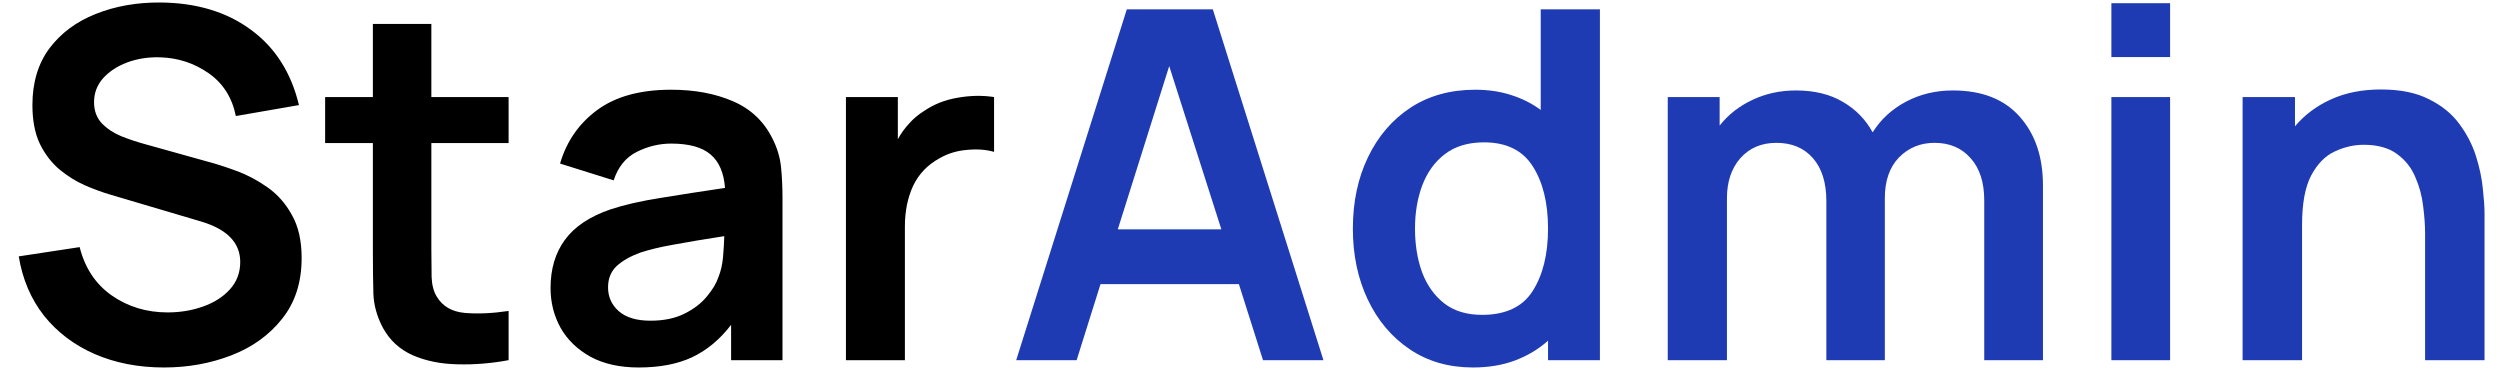
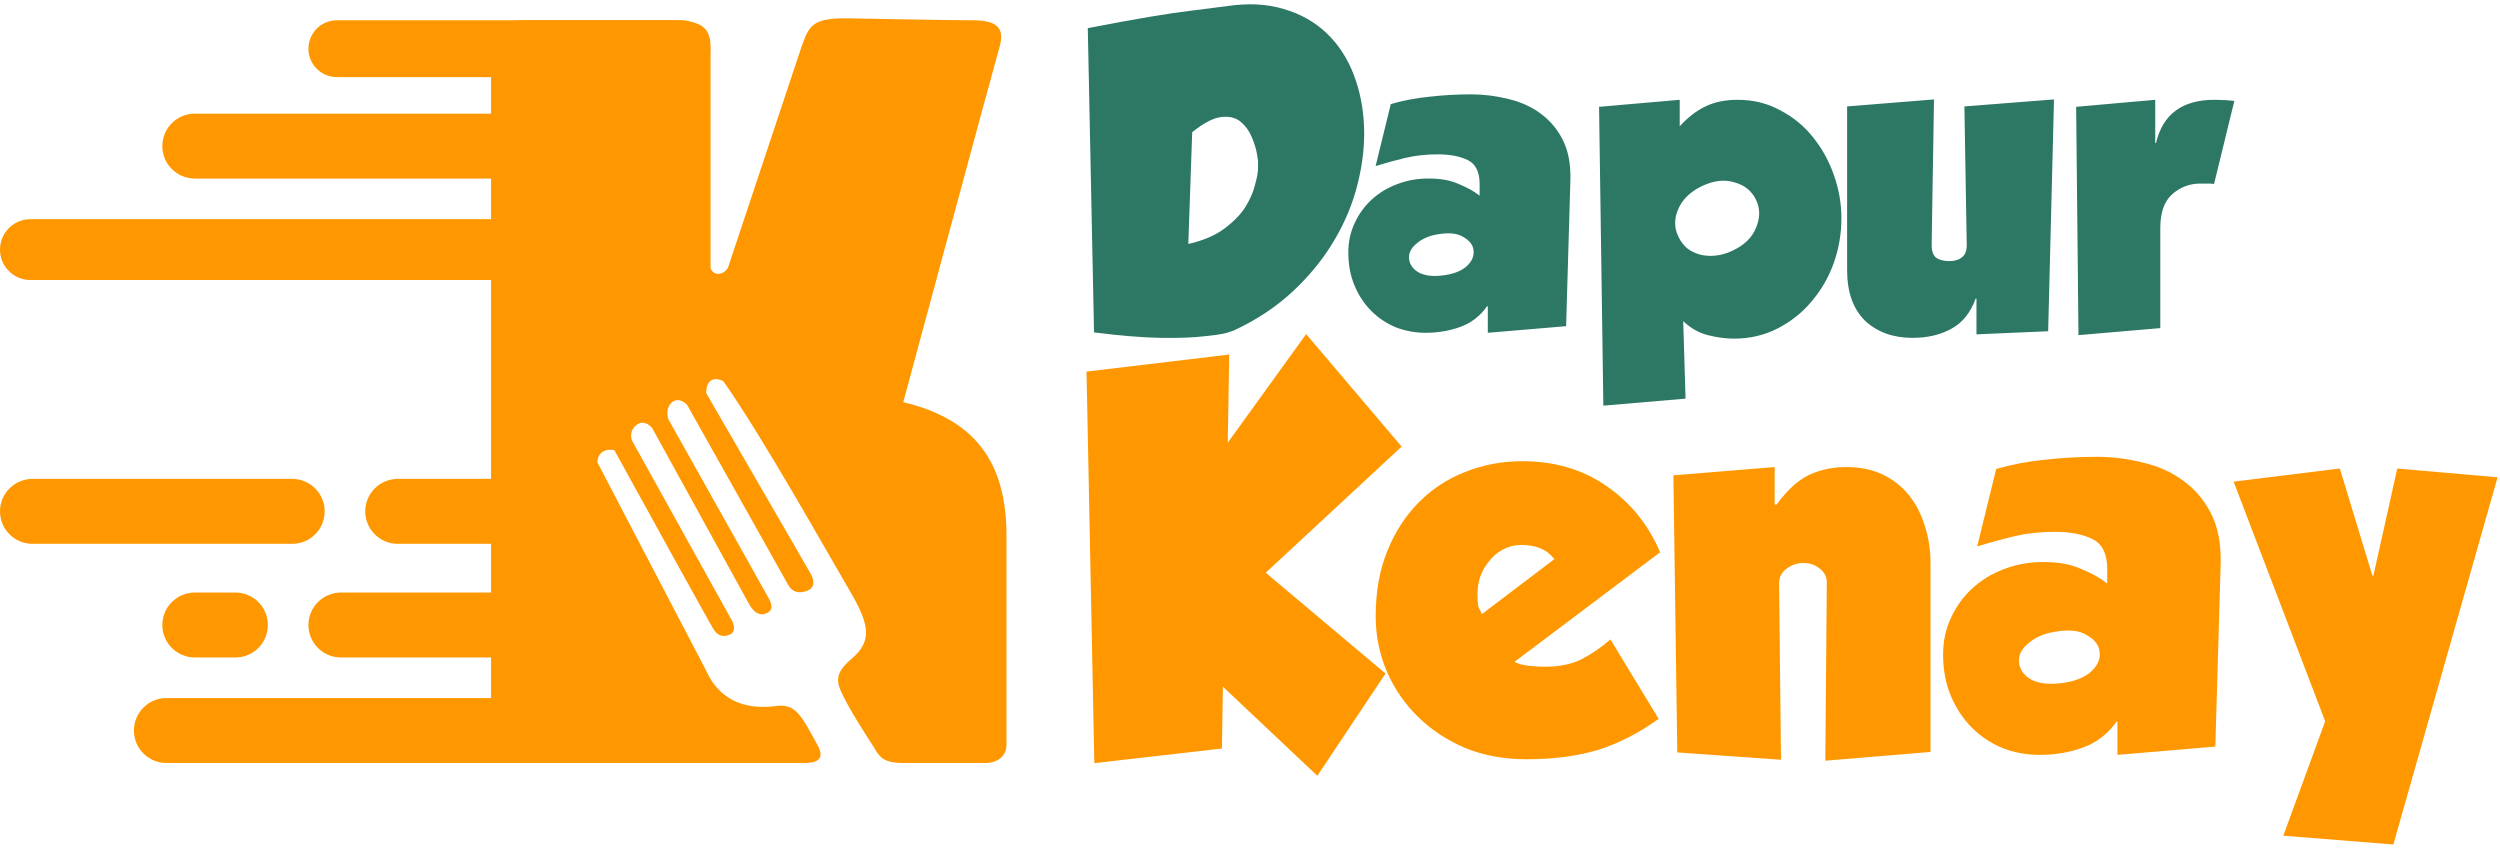
- <svg xmlns="http://www.w3.org/2000/svg" width="118" height="18" viewBox="0 0 118 18" fill="none">
-   <path d="M7.739 17.345C8.874 17.345 9.936 17.153 10.925 16.77C11.914 16.387 12.711 15.812 13.317 15.045C13.93 14.278 14.237 13.324 14.237 12.181C14.237 11.361 14.084 10.683 13.777 10.146C13.478 9.602 13.091 9.165 12.616 8.835C12.148 8.505 11.661 8.248 11.155 8.065C10.657 7.88 10.204 7.735 9.798 7.628L6.831 6.8C6.463 6.7 6.095 6.577 5.727 6.431C5.359 6.278 5.052 6.075 4.807 5.822C4.562 5.561 4.439 5.228 4.439 4.822C4.439 4.392 4.581 4.016 4.864 3.695C5.156 3.373 5.535 3.123 6.003 2.947C6.478 2.771 6.992 2.69 7.544 2.705C8.395 2.728 9.162 2.978 9.844 3.453C10.526 3.928 10.956 4.603 11.132 5.477L14.111 4.96C13.742 3.426 12.987 2.242 11.845 1.406C10.703 0.563 9.28 0.133 7.579 0.118C6.459 0.11 5.439 0.29 4.519 0.658C3.607 1.019 2.879 1.559 2.334 2.28C1.798 3.001 1.53 3.894 1.53 4.96C1.53 5.688 1.648 6.301 1.886 6.8C2.131 7.29 2.442 7.693 2.817 8.007C3.201 8.321 3.603 8.57 4.025 8.755C4.454 8.938 4.853 9.084 5.221 9.191L9.499 10.457C10.726 10.825 11.339 11.461 11.339 12.366C11.339 12.871 11.174 13.305 10.845 13.665C10.523 14.018 10.101 14.286 9.579 14.47C9.058 14.654 8.502 14.746 7.912 14.746C6.915 14.746 6.034 14.478 5.267 13.941C4.508 13.404 4.006 12.645 3.76 11.664L0.885 12.101C1.062 13.182 1.46 14.117 2.082 14.907C2.71 15.689 3.507 16.291 4.473 16.712C5.447 17.134 6.536 17.345 7.739 17.345ZM24.006 17V14.677C23.231 14.792 22.541 14.823 21.936 14.769C21.33 14.715 20.889 14.459 20.613 13.998C20.468 13.761 20.387 13.454 20.372 13.079C20.364 12.695 20.36 12.258 20.36 11.768V6.753H24.006V4.58H20.36V1.13H17.6V4.58H15.346V6.753H17.6V11.928C17.6 12.642 17.608 13.278 17.623 13.838C17.639 14.389 17.788 14.934 18.072 15.47C18.394 16.061 18.865 16.494 19.486 16.77C20.107 17.038 20.809 17.18 21.591 17.195C22.38 17.218 23.185 17.153 24.006 17ZM30.149 17.345C31.138 17.345 31.978 17.184 32.668 16.862C33.366 16.532 33.979 16.023 34.508 15.332V17H36.934V9.376C36.934 8.839 36.911 8.344 36.865 7.892C36.819 7.432 36.685 6.984 36.463 6.546C36.057 5.726 35.432 5.136 34.588 4.776C33.753 4.415 32.783 4.235 31.679 4.235C30.222 4.235 29.061 4.553 28.194 5.189C27.328 5.826 26.742 6.669 26.435 7.72L28.965 8.513C29.172 7.877 29.536 7.428 30.057 7.168C30.579 6.907 31.119 6.777 31.679 6.777C32.522 6.777 33.143 6.949 33.542 7.294C33.941 7.631 34.167 8.156 34.22 8.87C33.132 9.03 32.12 9.188 31.184 9.341C30.257 9.487 29.467 9.667 28.815 9.882C27.834 10.219 27.117 10.698 26.665 11.319C26.213 11.932 25.986 12.691 25.986 13.596C25.986 14.278 26.144 14.903 26.458 15.47C26.78 16.038 27.251 16.494 27.872 16.839C28.493 17.176 29.252 17.345 30.149 17.345ZM30.701 15.137C30.05 15.137 29.551 14.988 29.206 14.688C28.869 14.389 28.7 14.014 28.7 13.562C28.7 13.155 28.831 12.825 29.091 12.572C29.36 12.319 29.732 12.105 30.207 11.928C30.644 11.783 31.169 11.656 31.782 11.549C32.396 11.434 33.197 11.3 34.186 11.146C34.178 11.438 34.159 11.764 34.128 12.124C34.098 12.477 34.025 12.795 33.91 13.079C33.818 13.362 33.638 13.665 33.369 13.987C33.109 14.309 32.756 14.581 32.311 14.803C31.867 15.026 31.33 15.137 30.701 15.137ZM39.928 17H42.711V10.687C42.711 9.966 42.842 9.326 43.102 8.766C43.371 8.206 43.788 7.773 44.356 7.466C44.739 7.244 45.169 7.114 45.644 7.075C46.119 7.029 46.545 7.06 46.92 7.168V4.58C46.361 4.496 45.786 4.507 45.195 4.614C44.605 4.714 44.08 4.921 43.62 5.236C43.359 5.396 43.125 5.592 42.918 5.822C42.711 6.044 42.531 6.293 42.378 6.569V4.58H39.928V17Z" fill="black" />
-   <path d="M47.965 17H50.817L51.944 13.412H58.476L59.614 17H62.466L57.245 0.44H53.186L47.965 17ZM52.76 10.825L55.187 3.119L57.648 10.825H52.76ZM69.525 17.345C70.261 17.345 70.924 17.234 71.514 17.012C72.105 16.789 72.622 16.479 73.067 16.08V17H75.516V0.44H72.722V5.189C72.308 4.883 71.844 4.649 71.331 4.488C70.817 4.319 70.249 4.235 69.629 4.235C68.456 4.235 67.436 4.519 66.57 5.086C65.711 5.653 65.044 6.431 64.569 7.42C64.093 8.409 63.855 9.533 63.855 10.79C63.855 12.032 64.089 13.148 64.557 14.136C65.025 15.126 65.684 15.908 66.535 16.483C67.386 17.058 68.383 17.345 69.525 17.345ZM69.951 14.861C69.23 14.861 68.636 14.681 68.168 14.32C67.7 13.953 67.352 13.462 67.121 12.848C66.899 12.235 66.788 11.549 66.788 10.79C66.788 10.039 66.903 9.356 67.133 8.743C67.371 8.122 67.727 7.631 68.203 7.271C68.686 6.903 69.299 6.719 70.043 6.719C71.1 6.719 71.867 7.095 72.343 7.846C72.826 8.597 73.067 9.579 73.067 10.79C73.067 11.994 72.826 12.975 72.343 13.734C71.867 14.485 71.07 14.861 69.951 14.861ZM78.718 17H81.512V9.352C81.512 8.578 81.723 7.949 82.145 7.466C82.574 6.984 83.141 6.742 83.847 6.742C84.575 6.742 85.15 6.984 85.572 7.466C85.993 7.949 86.204 8.624 86.204 9.491V17H88.964V9.352C88.964 8.532 89.187 7.892 89.631 7.432C90.084 6.972 90.643 6.742 91.31 6.742C92.023 6.742 92.591 6.984 93.012 7.466C93.442 7.942 93.656 8.605 93.656 9.456V17H96.428V8.755C96.428 7.405 96.06 6.32 95.324 5.5C94.596 4.68 93.545 4.269 92.173 4.269C91.368 4.269 90.632 4.446 89.965 4.798C89.298 5.151 88.773 5.634 88.389 6.247C88.06 5.642 87.592 5.163 86.986 4.81C86.381 4.45 85.641 4.269 84.767 4.269C84.023 4.269 83.337 4.419 82.708 4.718C82.087 5.009 81.574 5.412 81.167 5.926V4.58H78.718V17ZM99.657 2.694H102.429V0.152H99.657V2.694ZM99.657 17H102.429V4.58H99.657V17ZM105.851 17H108.657V10.617C108.657 9.613 108.799 8.839 109.082 8.294C109.374 7.742 109.742 7.363 110.186 7.156C110.639 6.941 111.099 6.834 111.566 6.834C112.226 6.834 112.751 6.98 113.142 7.271C113.533 7.555 113.82 7.919 114.004 8.364C114.196 8.8 114.319 9.257 114.372 9.732C114.434 10.207 114.464 10.637 114.464 11.02V17H117.27V10.066C117.27 9.774 117.243 9.387 117.19 8.904C117.144 8.421 117.036 7.911 116.868 7.375C116.699 6.838 116.438 6.332 116.086 5.856C115.733 5.373 115.254 4.982 114.648 4.684C114.05 4.377 113.295 4.223 112.383 4.223C111.486 4.223 110.696 4.381 110.014 4.695C109.339 5.002 108.776 5.423 108.323 5.96V4.58H105.851V17Z" fill="#1F3BB3" />
+ <svg xmlns="http://www.w3.org/2000/svg" width="616" height="210" viewBox="0 0 616 210" fill="none">
+   <path d="M345.36 110.04L311.88 141.12L341.4 165.96L324.6 191.16L301.32 169.2L301.08 184.44L269.64 188.04L267.72 91.56L302.88 87.36L302.52 109.08L321.84 82.32L345.36 110.04ZM408.689 177.12C403.809 180.64 398.809 183.2 393.689 184.8C388.569 186.32 382.689 187.08 376.049 187.08C370.609 187.08 365.609 186.16 361.049 184.32C356.569 182.4 352.689 179.84 349.409 176.64C346.129 173.44 343.569 169.72 341.729 165.48C339.889 161.16 338.969 156.6 338.969 151.8C338.969 145.8 339.929 140.44 341.849 135.72C343.769 131 346.369 127 349.649 123.72C352.929 120.44 356.729 117.96 361.049 116.28C365.449 114.52 370.129 113.64 375.089 113.64C383.089 113.64 390.009 115.68 395.849 119.76C401.769 123.84 406.169 129.28 409.049 136.08L373.169 163.08C374.049 163.56 375.209 163.88 376.649 164.04C378.089 164.2 379.409 164.28 380.609 164.28C384.289 164.28 387.369 163.64 389.849 162.36C392.409 161 394.729 159.4 396.809 157.56L408.689 177.12ZM383.009 137.76C381.889 136.4 380.649 135.48 379.289 135C378.009 134.52 376.529 134.28 374.849 134.28C373.249 134.28 371.769 134.64 370.409 135.36C369.129 136 368.009 136.92 367.049 138.12C366.089 139.24 365.329 140.52 364.769 141.96C364.289 143.4 364.049 144.88 364.049 146.4C364.049 147.84 364.129 148.88 364.289 149.52C364.529 150.08 364.809 150.68 365.129 151.32L383.009 137.76ZM437.281 124.32H437.761C440.401 120.72 443.081 118.28 445.801 117C448.601 115.72 451.641 115.08 454.921 115.08C458.281 115.08 461.241 115.68 463.801 116.88C466.361 118.08 468.521 119.76 470.281 121.92C472.041 124.08 473.361 126.6 474.241 129.48C475.201 132.36 475.681 135.48 475.681 138.84V185.28L449.761 187.44L450.121 143.76C450.201 142.32 449.641 141.12 448.441 140.16C447.321 139.2 445.961 138.72 444.361 138.72C442.841 138.72 441.441 139.2 440.161 140.16C438.961 141.04 438.361 142.28 438.361 143.88L438.841 187.2L413.281 185.4L412.321 117.12L437.281 115.08V124.32ZM521.739 177.84H521.499C519.339 180.88 516.579 183 513.219 184.2C509.939 185.4 506.379 186 502.539 186C499.339 186 496.299 185.44 493.419 184.32C490.539 183.12 488.019 181.44 485.859 179.28C483.699 177.12 481.979 174.52 480.699 171.48C479.419 168.44 478.779 165.04 478.779 161.28C478.779 158 479.419 155 480.699 152.28C481.979 149.48 483.699 147.08 485.859 145.08C488.099 143 490.699 141.4 493.659 140.28C496.699 139.08 499.979 138.48 503.499 138.48C507.179 138.48 510.259 139.04 512.739 140.16C515.299 141.2 517.459 142.4 519.219 143.76V140.16C519.219 136.48 518.019 134.04 515.619 132.84C513.219 131.64 510.099 131.04 506.259 131.04C502.739 131.04 499.459 131.4 496.419 132.12C493.379 132.84 490.299 133.68 487.179 134.64L491.859 115.56C495.699 114.44 499.699 113.68 503.859 113.28C508.019 112.8 512.259 112.56 516.579 112.56C520.499 112.56 524.339 113.04 528.099 114C531.859 114.88 535.139 116.36 537.939 118.44C540.819 120.52 543.099 123.2 544.779 126.48C546.459 129.76 547.259 133.8 547.179 138.6L545.859 183.96L521.739 186V177.84ZM506.499 155.64C503.779 156.04 501.539 157 499.779 158.52C498.019 159.96 497.259 161.6 497.499 163.44C497.819 165.28 498.939 166.68 500.859 167.64C502.859 168.52 505.419 168.72 508.539 168.24C511.659 167.76 513.979 166.76 515.499 165.24C517.019 163.72 517.619 162.08 517.299 160.32C517.059 158.8 516.019 157.52 514.179 156.48C512.419 155.36 509.859 155.08 506.499 155.64ZM584.804 141.84L590.684 115.44L615.404 117.6L589.724 208.08L562.604 205.92L572.924 177.72L550.364 118.68L576.524 115.44L584.564 141.84H584.804Z" fill="#FF9800" />
+   <path d="M268.032 6.928C279.616 4.688 288.16 3.248 293.664 2.608C299.232 1.904 302.016 1.552 302.016 1.552C307.392 0.72 312.16 0.944 316.32 2.224C320.48 3.44 324 5.424 326.88 8.176C329.76 10.928 331.968 14.288 333.504 18.256C335.04 22.224 335.904 26.48 336.096 31.024C336.288 35.568 335.776 40.272 334.56 45.136C333.408 49.936 331.488 54.608 328.8 59.152C326.176 63.632 322.784 67.824 318.624 71.728C314.528 75.568 309.664 78.8 304.032 81.424C304.032 81.424 303.456 81.616 302.304 82C301.216 82.32 299.328 82.608 296.64 82.864C294.016 83.184 290.496 83.312 286.08 83.248C281.664 83.184 276.16 82.736 269.568 81.904L268.032 6.928ZM292.8 60.112C296.448 59.28 299.392 58.032 301.632 56.368C303.936 54.64 305.664 52.88 306.816 51.088C307.968 49.232 308.768 47.408 309.216 45.616C309.728 43.824 309.984 42.416 309.984 41.392C309.984 40.304 309.984 39.728 309.984 39.664C309.984 39.536 309.888 38.928 309.696 37.84C309.504 36.688 309.088 35.344 308.448 33.808C307.808 32.272 306.912 31.024 305.76 30.064C304.608 29.04 303.04 28.624 301.056 28.816C299.072 29.008 296.64 30.256 293.76 32.56L292.8 60.112ZM366.598 75.472H366.406C364.678 77.904 362.47 79.6 359.782 80.56C357.158 81.52 354.31 82 351.238 82C348.678 82 346.246 81.552 343.942 80.656C341.638 79.696 339.622 78.352 337.894 76.624C336.166 74.896 334.79 72.816 333.766 70.384C332.742 67.952 332.23 65.232 332.23 62.224C332.23 59.6 332.742 57.2 333.766 55.024C334.79 52.784 336.166 50.864 337.894 49.264C339.686 47.6 341.766 46.32 344.134 45.424C346.566 44.464 349.19 43.984 352.006 43.984C354.95 43.984 357.414 44.432 359.398 45.328C361.446 46.16 363.174 47.12 364.582 48.208V45.328C364.582 42.384 363.622 40.432 361.702 39.472C359.782 38.512 357.286 38.032 354.214 38.032C351.398 38.032 348.774 38.32 346.342 38.896C343.91 39.472 341.446 40.144 338.95 40.912L342.694 25.648C345.766 24.752 348.966 24.144 352.294 23.824C355.622 23.44 359.014 23.248 362.47 23.248C365.606 23.248 368.678 23.632 371.686 24.4C374.694 25.104 377.318 26.288 379.558 27.952C381.862 29.616 383.686 31.76 385.03 34.384C386.374 37.008 387.014 40.24 386.95 44.08L385.894 80.368L366.598 82V75.472ZM354.406 57.712C352.23 58.032 350.438 58.8 349.03 60.016C347.622 61.168 347.014 62.48 347.206 63.952C347.462 65.424 348.358 66.544 349.894 67.312C351.494 68.016 353.542 68.176 356.038 67.792C358.534 67.408 360.39 66.608 361.606 65.392C362.822 64.176 363.302 62.864 363.046 61.456C362.854 60.24 362.022 59.216 360.55 58.384C359.142 57.488 357.094 57.264 354.406 57.712ZM413.882 24.592V31.12C415.93 28.88 418.042 27.248 420.218 26.224C422.458 25.136 425.114 24.592 428.186 24.592C432.026 24.592 435.514 25.456 438.65 27.184C441.85 28.848 444.538 31.056 446.714 33.808C448.954 36.56 450.682 39.696 451.898 43.216C453.114 46.672 453.722 50.192 453.722 53.776C453.722 57.616 453.082 61.328 451.802 64.912C450.522 68.432 448.698 71.568 446.33 74.32C444.026 77.072 441.242 79.28 437.978 80.944C434.714 82.608 431.13 83.44 427.226 83.44C425.242 83.44 423.098 83.152 420.794 82.576C418.554 82 416.538 80.848 414.746 79.12L415.322 98.224L395.066 99.952L394.01 26.32L413.882 24.592ZM426.938 61.744C429.818 60.4 431.738 58.512 432.698 56.08C433.722 53.648 433.722 51.376 432.698 49.264C431.674 47.088 429.914 45.648 427.418 44.944C424.986 44.176 422.33 44.464 419.45 45.808C416.506 47.216 414.522 49.136 413.498 51.568C412.474 53.936 412.506 56.208 413.594 58.384C414.106 59.472 414.81 60.4 415.706 61.168C416.602 61.872 417.626 62.384 418.778 62.704C419.994 63.024 421.274 63.12 422.618 62.992C424.026 62.864 425.466 62.448 426.938 61.744ZM487.002 73.552H486.81C485.53 77.072 483.514 79.568 480.762 81.04C478.074 82.512 474.906 83.248 471.258 83.248C466.458 83.248 462.554 81.84 459.546 79.024C456.602 76.144 455.13 71.984 455.13 66.544V26.224L476.538 24.496L475.962 60.016C475.898 61.552 476.218 62.672 476.922 63.376C477.69 64.016 478.842 64.336 480.378 64.336C481.658 64.336 482.682 64.016 483.45 63.376C484.282 62.736 484.666 61.648 484.602 60.112L484.026 26.224L506.106 24.496L504.666 81.616L487.002 82.384V73.552ZM531.049 24.592V35.248H531.241C532.905 28.144 537.705 24.592 545.641 24.592C547.369 24.592 549.001 24.688 550.537 24.88L545.545 45.328C545.097 45.264 544.617 45.232 544.105 45.232C543.657 45.232 543.017 45.232 542.185 45.232C539.497 45.232 537.161 46.128 535.177 47.92C533.257 49.648 532.297 52.4 532.297 56.176V80.848L512.137 82.576L511.561 26.32L531.049 24.592Z" fill="#2C7865" />
+   <path d="M209.846 162.316C204.844 166.52 206.295 168.737 208.777 173.429C210.168 176.059 212.858 180.319 214.954 183.555C216.597 186.092 216.981 188 222.564 188H242.727C246.139 188 248 186.024 248 183.555V131.939C248 113.911 240.245 103.291 222.564 99.093C222.564 99.093 244.83 16.607 246.26 11.668C247.69 6.729 245.518 5 239.625 5C233.731 5 208.359 4.506 208.359 4.506C200.008 4.506 199.304 6.47 197.458 11.623L197.442 11.668L179.358 66C179.358 66 178.526 67.482 176.966 67.482C175.406 67.482 175.083 66 175.083 66V11.668C175.083 7.223 173.307 5 165.862 5L129.685 5C123.482 5 121 7.223 121 11.668L121 183.555C121 186.518 123.792 188 125.963 188H198.369C203.643 188 202.144 184.88 201.423 183.555L201.241 183.222C197.327 176.032 195.954 173.51 191.545 173.923C178.981 175.701 175.158 167.749 174.016 165.279L147.188 113.911C147.374 110.75 150.065 110.618 151.387 110.947C159.397 125.518 174.979 153.721 175.725 154.907C176.658 156.389 177.753 157.187 179.758 156.389C181.619 155.648 180.704 153.343 180.082 152.437L155.819 108.725C155.431 107.984 155.073 106.156 156.753 104.773C158.432 103.39 160.096 104.691 160.719 105.514L184.514 148.733C185.962 151.449 187.712 151.787 189.18 150.955C190.925 149.968 189.725 147.91 189.18 147.004L164.685 103.291C164.374 102.386 164.125 100.279 165.618 99.093C167.111 97.908 168.728 99.093 169.35 99.834L194.027 143.794C195.267 146.263 197.266 146.234 198.99 145.522C200.785 144.781 200.851 143.053 199.445 140.83L174.016 96.87C174.016 92.721 176.816 93.166 178.215 93.907C187.858 107.49 204.671 137.619 208.777 144.534C213.909 153.178 215.43 157.624 209.846 162.316Z" fill="#FF9800" />
+   <rect x="76" y="5" width="99" height="14" rx="7" fill="#FF9800" />
+   <rect x="40" y="28" width="133" height="16" rx="8" fill="#FF9800" />
+   <rect x="76" y="146" width="66" height="16" rx="8" fill="#FF9800" />
+   <rect x="40" y="146" width="26" height="16" rx="8" fill="#FF9800" />
+   <rect x="90" y="118" width="50" height="16" rx="8" fill="#FF9800" />
+   <rect y="118" width="80" height="16" rx="8" fill="#FF9800" />
+   <rect x="33" y="172" width="109" height="16" rx="8" fill="#FF9800" />
+   <rect y="54" width="173" height="15" rx="7.5" fill="#FF9800" />
</svg>
